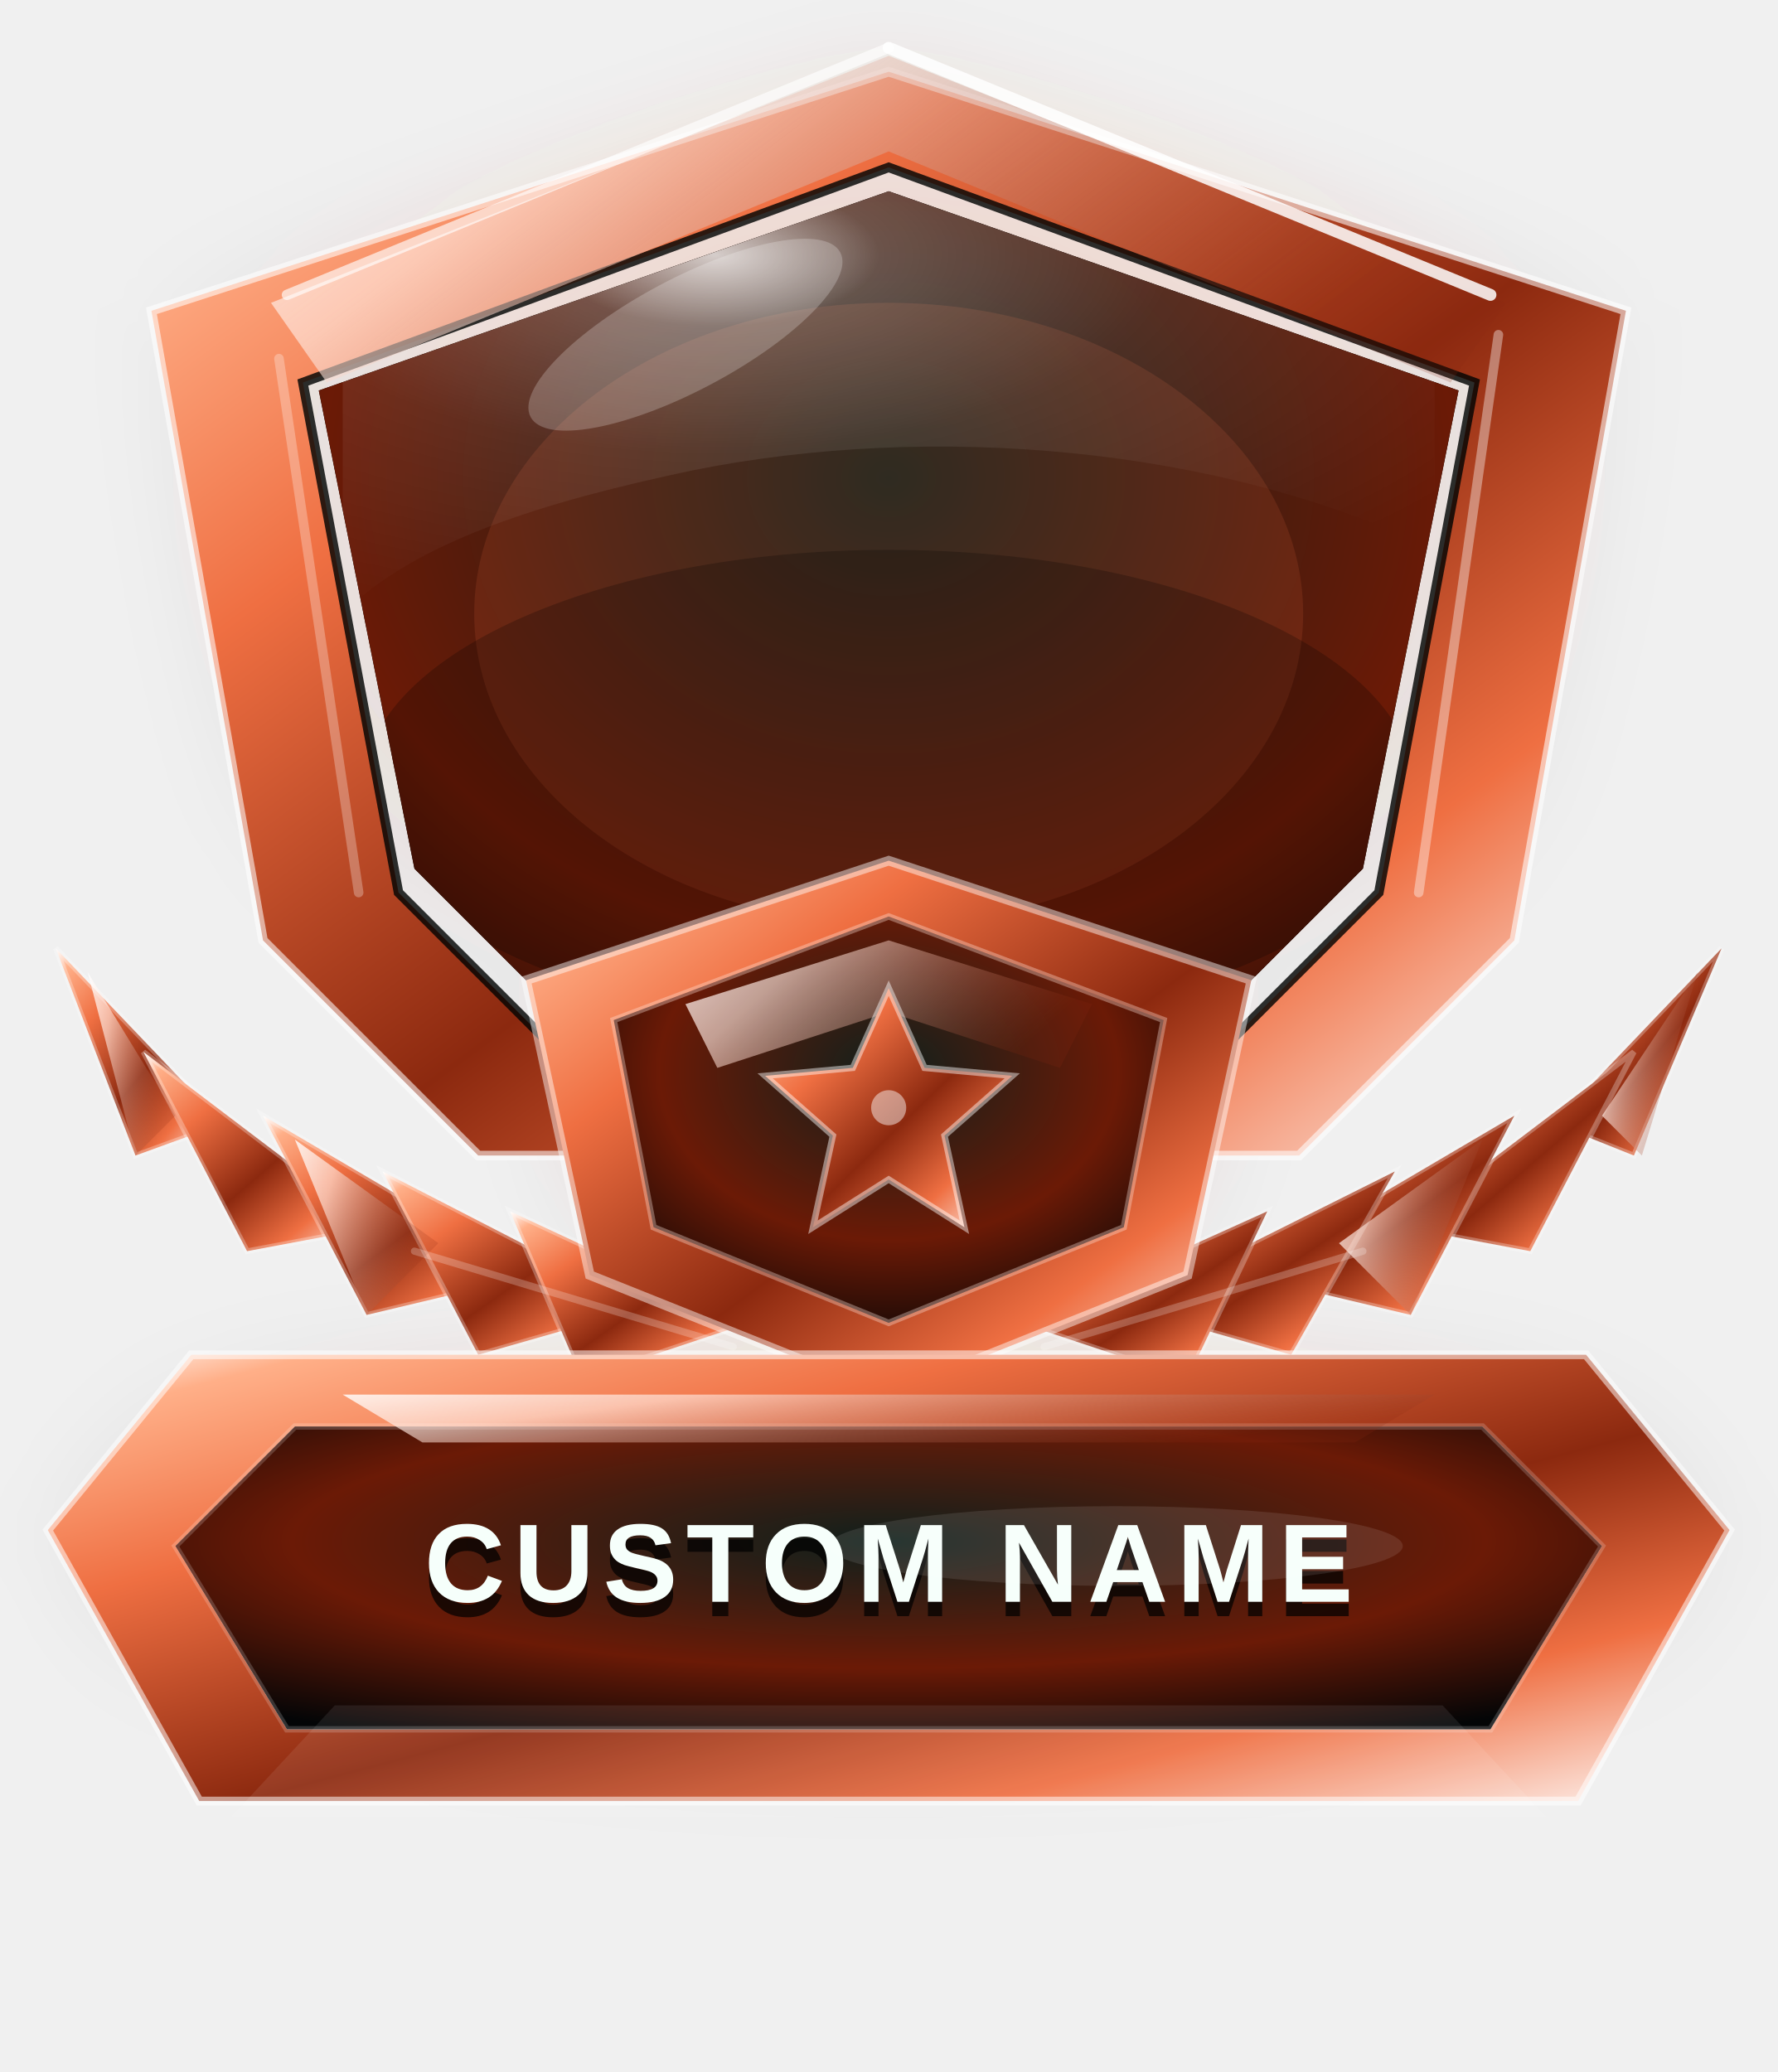
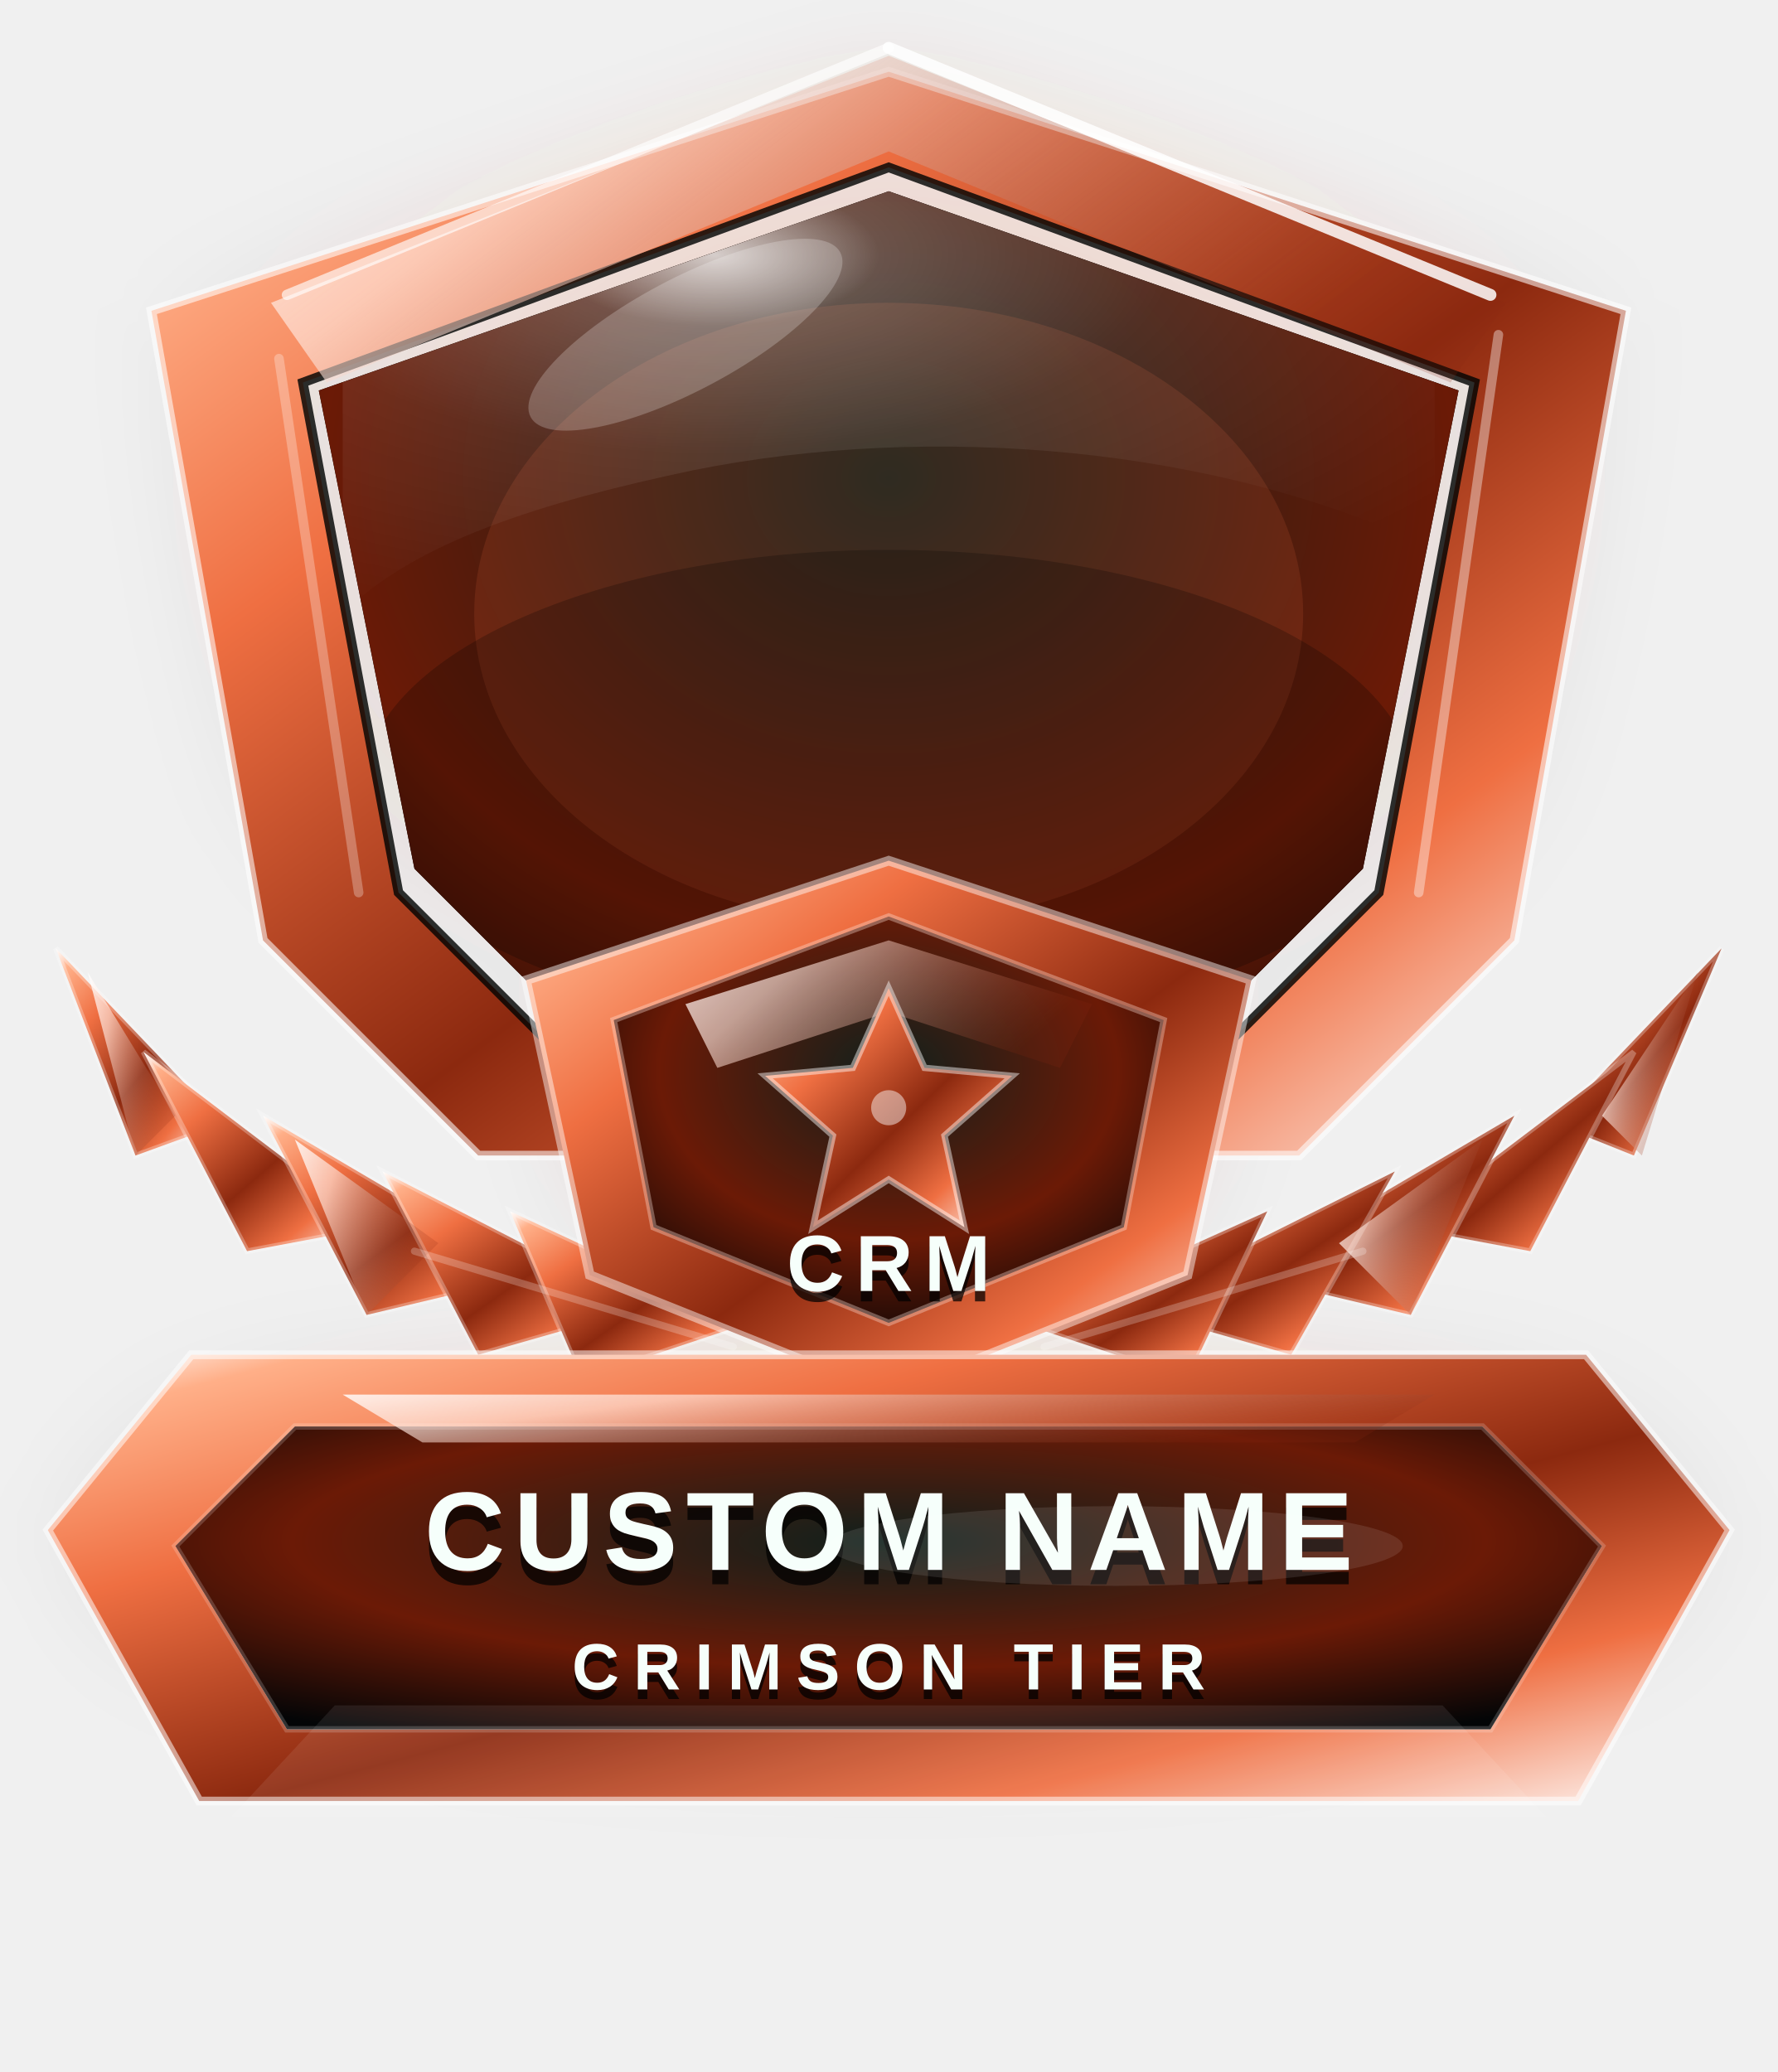
<svg xmlns="http://www.w3.org/2000/svg" viewBox="0 0 223 260" width="223" height="260" role="img" aria-labelledby="badge-crimson-title badge-crimson-desc" data-level="CRIMSON">
  <defs>
    <linearGradient id="badge-crimson-outerMetal" x1="0" y1="0" x2="1" y2="1">
      <stop offset="0" stop-color="#ffffff" />
      <stop offset="0.08" stop-color="#ffaf88" />
      <stop offset="0.28" stop-color="#ef6f42" />
      <stop offset="0.56" stop-color="#8c290f" />
      <stop offset="0.78" stop-color="#ef6f42" />
      <stop offset="1" stop-color="#ffffff" />
    </linearGradient>
    <linearGradient id="badge-crimson-facetMetal" x1="0" y1="0" x2="1" y2="0.35">
      <stop offset="0" stop-color="#ffffff" stop-opacity="0.82" />
      <stop offset="0.3" stop-color="#ffe8df" stop-opacity="0.64" />
      <stop offset="1" stop-color="#8c290f" stop-opacity="0.18" />
    </linearGradient>
    <radialGradient id="badge-crimson-innerPanel" cx="50%" cy="38%" r="72%">
      <stop offset="0" stop-color="#10201c" />
      <stop offset="0.58" stop-color="#6b1a06" />
      <stop offset="1" stop-color="#030506" />
    </radialGradient>
    <radialGradient id="badge-crimson-photoGlow" cx="50%" cy="40%" r="55%">
      <stop offset="0" stop-color="#c54d22" stop-opacity="0.28" />
      <stop offset="0.55" stop-color="#ef6f42" stop-opacity="0.14" />
      <stop offset="1" stop-color="#000000" stop-opacity="0" />
    </radialGradient>
    <radialGradient id="badge-crimson-glassShine" cx="34%" cy="24%" r="84%">
      <stop offset="0" stop-color="#ffffff" stop-opacity="0.78" />
      <stop offset="0.18" stop-color="#ffffff" stop-opacity="0.24" />
      <stop offset="0.5" stop-color="#ffffff" stop-opacity="0.08" />
      <stop offset="1" stop-color="#ffffff" stop-opacity="0" />
    </radialGradient>
    <filter id="badge-crimson-softGlow" x="-30%" y="-30%" width="160%" height="160%">
      <feGaussianBlur stdDeviation="6" />
    </filter>
    <clipPath id="badge-crimson-photoClip">
      <path d="M111.5 24 L183 49 L171 109 L149 131 L128 131 L121 116 L102 116 L95 131 L74 131 L52 109 L40 49 Z" />
    </clipPath>
    <path id="badge-crimson-frameOuter" d="M111.5 9 L204 39 L190 118 L163 145 L138 145 L128 129 L95 129 L85 145 L60 145 L33 118 L19 39 Z" />
    <path id="badge-crimson-frameInner" d="M111.5 21 L185 48 L173 112 L151 134 L128 134 L121 118 L102 118 L95 134 L72 134 L50 112 L38 48 Z" />
    <path id="badge-crimson-nameplateOuter" d="M24 170 L199 170 L217 192 L198 226 L25 226 L6 192 Z" />
    <path id="badge-crimson-nameplateInner" d="M37 179 L186 179 L201 194 L187 217 L36 217 L22 194 Z" />
    <path id="badge-crimson-crestOuter" d="M111.5 108 L157 123 L149 160 L111.5 175 L74 160 L66 123 Z" />
    <path id="badge-crimson-crestInner" d="M111.5 115 L146 128 L141 154 L111.5 166 L82 154 L77 128 Z" />
    <path id="badge-crimson-star" d="M111.5 124 L116 134 L127 135 L118.5 142.5 L121 154 L111.5 148 L102 154 L104.5 142.5 L96 135 L107 134 Z" />
    <path id="badge-crimson-leafLeft1" d="M7 119 L28 141 L17 145 Z" />
    <path id="badge-crimson-leafLeft2" d="M18 132 L47 154 L31 157 Z" />
    <path id="badge-crimson-leafLeft3" d="M33 140 L67 160 L46 165 Z" />
    <path id="badge-crimson-leafLeft4" d="M48 147 L81 164 L60 170 Z" />
    <path id="badge-crimson-leafLeft5" d="M64 152 L94 166 L73 173 Z" />
    <path id="badge-crimson-leafRight1" d="M216 119 L205 145 L195 141 Z" />
    <path id="badge-crimson-leafRight2" d="M205 132 L192 157 L176 154 Z" />
    <path id="badge-crimson-leafRight3" d="M190 140 L177 165 L156 160 Z" />
    <path id="badge-crimson-leafRight4" d="M175 147 L162 170 L141 164 Z" />
    <path id="badge-crimson-leafRight5" d="M159 152 L149 173 L128 166 Z" />
  </defs>
  <g id="badge-crimson-glowGroup" filter="url(#badge-crimson-softGlow)">
    <use href="#badge-crimson-frameOuter" fill="url(#badge-crimson-photoGlow)" />
    <use href="#badge-crimson-nameplateOuter" fill="url(#badge-crimson-photoGlow)" />
    <use href="#badge-crimson-crestOuter" fill="url(#badge-crimson-photoGlow)" />
  </g>
  <g id="badge-crimson-photoAreaGroup">
    <image aria-hidden="true" focusable="false" data-portrait-slot="true" id="badge-crimson-portraitImage" href="" x="28" y="8" width="167" height="138" preserveAspectRatio="xMidYMid slice" clip-path="url(#badge-crimson-photoClip)" />
    <g clip-path="url(#badge-crimson-photoClip)">
      <rect x="26" y="6" width="171" height="142" fill="#000000" />
      <rect x="26" y="6" width="171" height="142" fill="url(#badge-crimson-innerPanel)" />
      <ellipse cx="111.5" cy="77" rx="52" ry="39" fill="#ef6f42" fill-opacity="0.14" />
      <ellipse cx="111.5" cy="99" rx="66" ry="30" fill="#000000" fill-opacity="0.22" />
      <path d="M43 28 C79 13 120 14 180 35 L180 69 C153 56 117 53 87 59 C68 63 52 68 43 77 Z" fill="url(#badge-crimson-glassShine)" />
    </g>
  </g>
  <g id="badge-crimson-frameGroup">
    <path d="M111.5 9 L204 39 L190 118 L163 145 L138 145 L128 129 L95 129 L85 145 L60 145 L33 118 L19 39 Z M111.5 21 L185 48 L173 112 L151 134 L128 134 L121 118 L102 118 L95 134 L72 134 L50 112 L38 48 Z" fill="url(#badge-crimson-outerMetal)" fill-rule="evenodd" />
    <use href="#badge-crimson-frameOuter" fill="none" stroke="#ffffff" stroke-opacity="0.56" stroke-width="1.2" />
    <use href="#badge-crimson-frameInner" fill="none" stroke="#020403" stroke-opacity="0.82" stroke-width="1.2" />
    <path d="M111.5 7 L189 38 L182 48 L111.5 19 L41 48 L34 38 Z" fill="url(#badge-crimson-facetMetal)" />
    <path d="M35 45 L45 112" stroke="#ffffff" stroke-opacity="0.28" stroke-width="1.2" stroke-linecap="round" />
    <path d="M188 42 L178 112" stroke="#ffffff" stroke-opacity="0.38" stroke-width="1.2" stroke-linecap="round" />
    <path d="M73 139 L95 139" stroke="#ffffff" stroke-opacity="0.18" stroke-width="1.1" stroke-linecap="round" />
    <path d="M128 139 L150 139" stroke="#ffffff" stroke-opacity="0.18" stroke-width="1.1" stroke-linecap="round" />
  </g>
  <g id="badge-crimson-laurelsGroup">
    <g fill="url(#badge-crimson-outerMetal)" stroke="#ffffff" stroke-opacity="0.28" stroke-width="0.7">
      <use href="#badge-crimson-leafLeft1" />
      <use href="#badge-crimson-leafLeft2" />
      <use href="#badge-crimson-leafLeft3" />
      <use href="#badge-crimson-leafLeft4" />
      <use href="#badge-crimson-leafLeft5" />
      <use href="#badge-crimson-leafRight1" />
      <use href="#badge-crimson-leafRight2" />
      <use href="#badge-crimson-leafRight3" />
      <use href="#badge-crimson-leafRight4" />
      <use href="#badge-crimson-leafRight5" />
    </g>
    <g fill="url(#badge-crimson-facetMetal)">
      <path d="M11 122 L22 140 L17 145 Z" />
      <path d="M213 122 L206 145 L201 140 Z" />
      <path d="M37 143 L55 156 L46 165 Z" />
      <path d="M186 143 L177 165 L168 156 Z" />
    </g>
  </g>
  <g id="badge-crimson-crestGroup">
    <path d="M111.5 108 L157 123 L149 160 L111.5 175 L74 160 L66 123 Z" fill="url(#badge-crimson-outerMetal)" />
    <use href="#badge-crimson-crestOuter" fill="none" stroke="#ffffff" stroke-opacity="0.46" stroke-width="1.2" />
    <use href="#badge-crimson-crestInner" fill="url(#badge-crimson-innerPanel)" />
    <use href="#badge-crimson-crestInner" fill="none" stroke="#ffe8df" stroke-opacity="0.34" stroke-width="0.8" />
    <path d="M86 126 L111.5 118 L137 126 L133 134 L111.5 127 L90 134 Z" fill="url(#badge-crimson-facetMetal)" />
    <use href="#badge-crimson-star" fill="url(#badge-crimson-outerMetal)" />
    <use href="#badge-crimson-star" fill="none" stroke="#ffffff" stroke-opacity="0.45" stroke-width="0.8" />
    <circle cx="111.5" cy="139" r="2.2" fill="#ffffff" fill-opacity="0.46" />
  </g>
+   <g id="badge-crimson-rankGroup">
+     <text id="badge-crimson-rankShadow" data-rank-code-slot="true" x="111.5" y="162" text-anchor="middle" font-family="'Orbitron', 'Montserrat', 'Arial', sans-serif" font-size="10" font-weight="800" letter-spacing="1.4" fill="#000000" fill-opacity="0.72" transform="translate(0 1.3)">CRM</text>
+     <text id="badge-crimson-rankText" data-rank-code-slot="true" x="111.5" y="162" text-anchor="middle" font-family="'Orbitron', 'Montserrat', 'Arial', sans-serif" font-size="10" font-weight="800" letter-spacing="1.4" fill="#f6fffb">CRM</text>
+   </g>
  <g id="badge-crimson-nameplateGroup">
    <path d="M24 170 L199 170 L217 192 L198 226 L25 226 L6 192 Z M37 179 L186 179 L201 194 L187 217 L36 217 L22 194 Z" fill="url(#badge-crimson-outerMetal)" fill-rule="evenodd" />
    <use href="#badge-crimson-nameplateOuter" fill="none" stroke="#ffffff" stroke-opacity="0.52" stroke-width="1.1" />
    <use href="#badge-crimson-nameplateInner" fill="url(#badge-crimson-innerPanel)" />
    <use href="#badge-crimson-nameplateInner" fill="none" stroke="#ffffff" stroke-opacity="0.18" stroke-width="0.8" />
    <path d="M43 175 L180 175 L170 181 L53 181 Z" fill="url(#badge-crimson-facetMetal)" />
    <path d="M29 228 L42 214 L181 214 L194 228 Z" fill="#ffffff" fill-opacity="0.08" />
  </g>
  <g id="badge-crimson-labelGroup">
-     <text id="badge-crimson-labelShadow" data-name-slot="true" x="111.5" y="201" text-anchor="middle" font-family="'Orbitron', 'Montserrat', 'Arial', sans-serif" font-size="14" font-weight="700" letter-spacing="1.1" fill="#000000" fill-opacity="0.72" transform="translate(0 1.8)">CUSTOM NAME</text>
-     <text id="badge-crimson-labelText" data-name-slot="true" x="111.5" y="201" text-anchor="middle" font-family="'Orbitron', 'Montserrat', 'Arial', sans-serif" font-size="14" font-weight="700" letter-spacing="1.1" fill="#f6fffb">CUSTOM NAME</text>
+     <text id="badge-crimson-labelShadow" data-name-slot="true" x="111.5" y="197" text-anchor="middle" font-family="'Orbitron', 'Montserrat', 'Arial', sans-serif" font-size="14" font-weight="700" letter-spacing="1.1" fill="#000000" fill-opacity="0.72" transform="translate(0 1.8)">CUSTOM NAME</text>
+     <text id="badge-crimson-labelText" data-name-slot="true" x="111.5" y="197" text-anchor="middle" font-family="'Orbitron', 'Montserrat', 'Arial', sans-serif" font-size="14" font-weight="700" letter-spacing="1.1" fill="#f6fffb">CUSTOM NAME</text>
+     <text id="badge-crimson-rankTitleShadow" data-rank-slot="true" x="111.5" y="212" text-anchor="middle" font-family="'Orbitron', 'Montserrat', 'Arial', sans-serif" font-size="8.2" font-weight="700" letter-spacing="1.8" fill="#000000" fill-opacity="0.74" transform="translate(0 1.2)">CRIMSON TIER</text>
+     <text id="badge-crimson-rankTitleText" data-rank-slot="true" x="111.5" y="212" text-anchor="middle" font-family="'Orbitron', 'Montserrat', 'Arial', sans-serif" font-size="8.2" font-weight="700" letter-spacing="1.8" fill="#f6fffb">CRIMSON TIER</text>
  </g>
  <g id="badge-crimson-highlightsGroup" pointer-events="none">
    <path d="M111.5 6 L187 37" stroke="#ffffff" stroke-opacity="0.85" stroke-width="1.5" stroke-linecap="round" />
    <path d="M111.5 6 L36 37" stroke="#ffffff" stroke-opacity="0.64" stroke-width="1.3" stroke-linecap="round" />
    <path d="M52 157 L92 169" stroke="#ffffff" stroke-opacity="0.23" stroke-width="0.9" stroke-linecap="round" />
    <path d="M171 157 L131 169" stroke="#ffffff" stroke-opacity="0.23" stroke-width="0.9" stroke-linecap="round" />
    <ellipse cx="86" cy="42" rx="22" ry="7" transform="rotate(-28 86 42)" fill="#ffffff" fill-opacity="0.22" />
    <ellipse cx="140" cy="194" rx="36" ry="5" fill="#ffffff" fill-opacity="0.1" />
  </g>
</svg>
